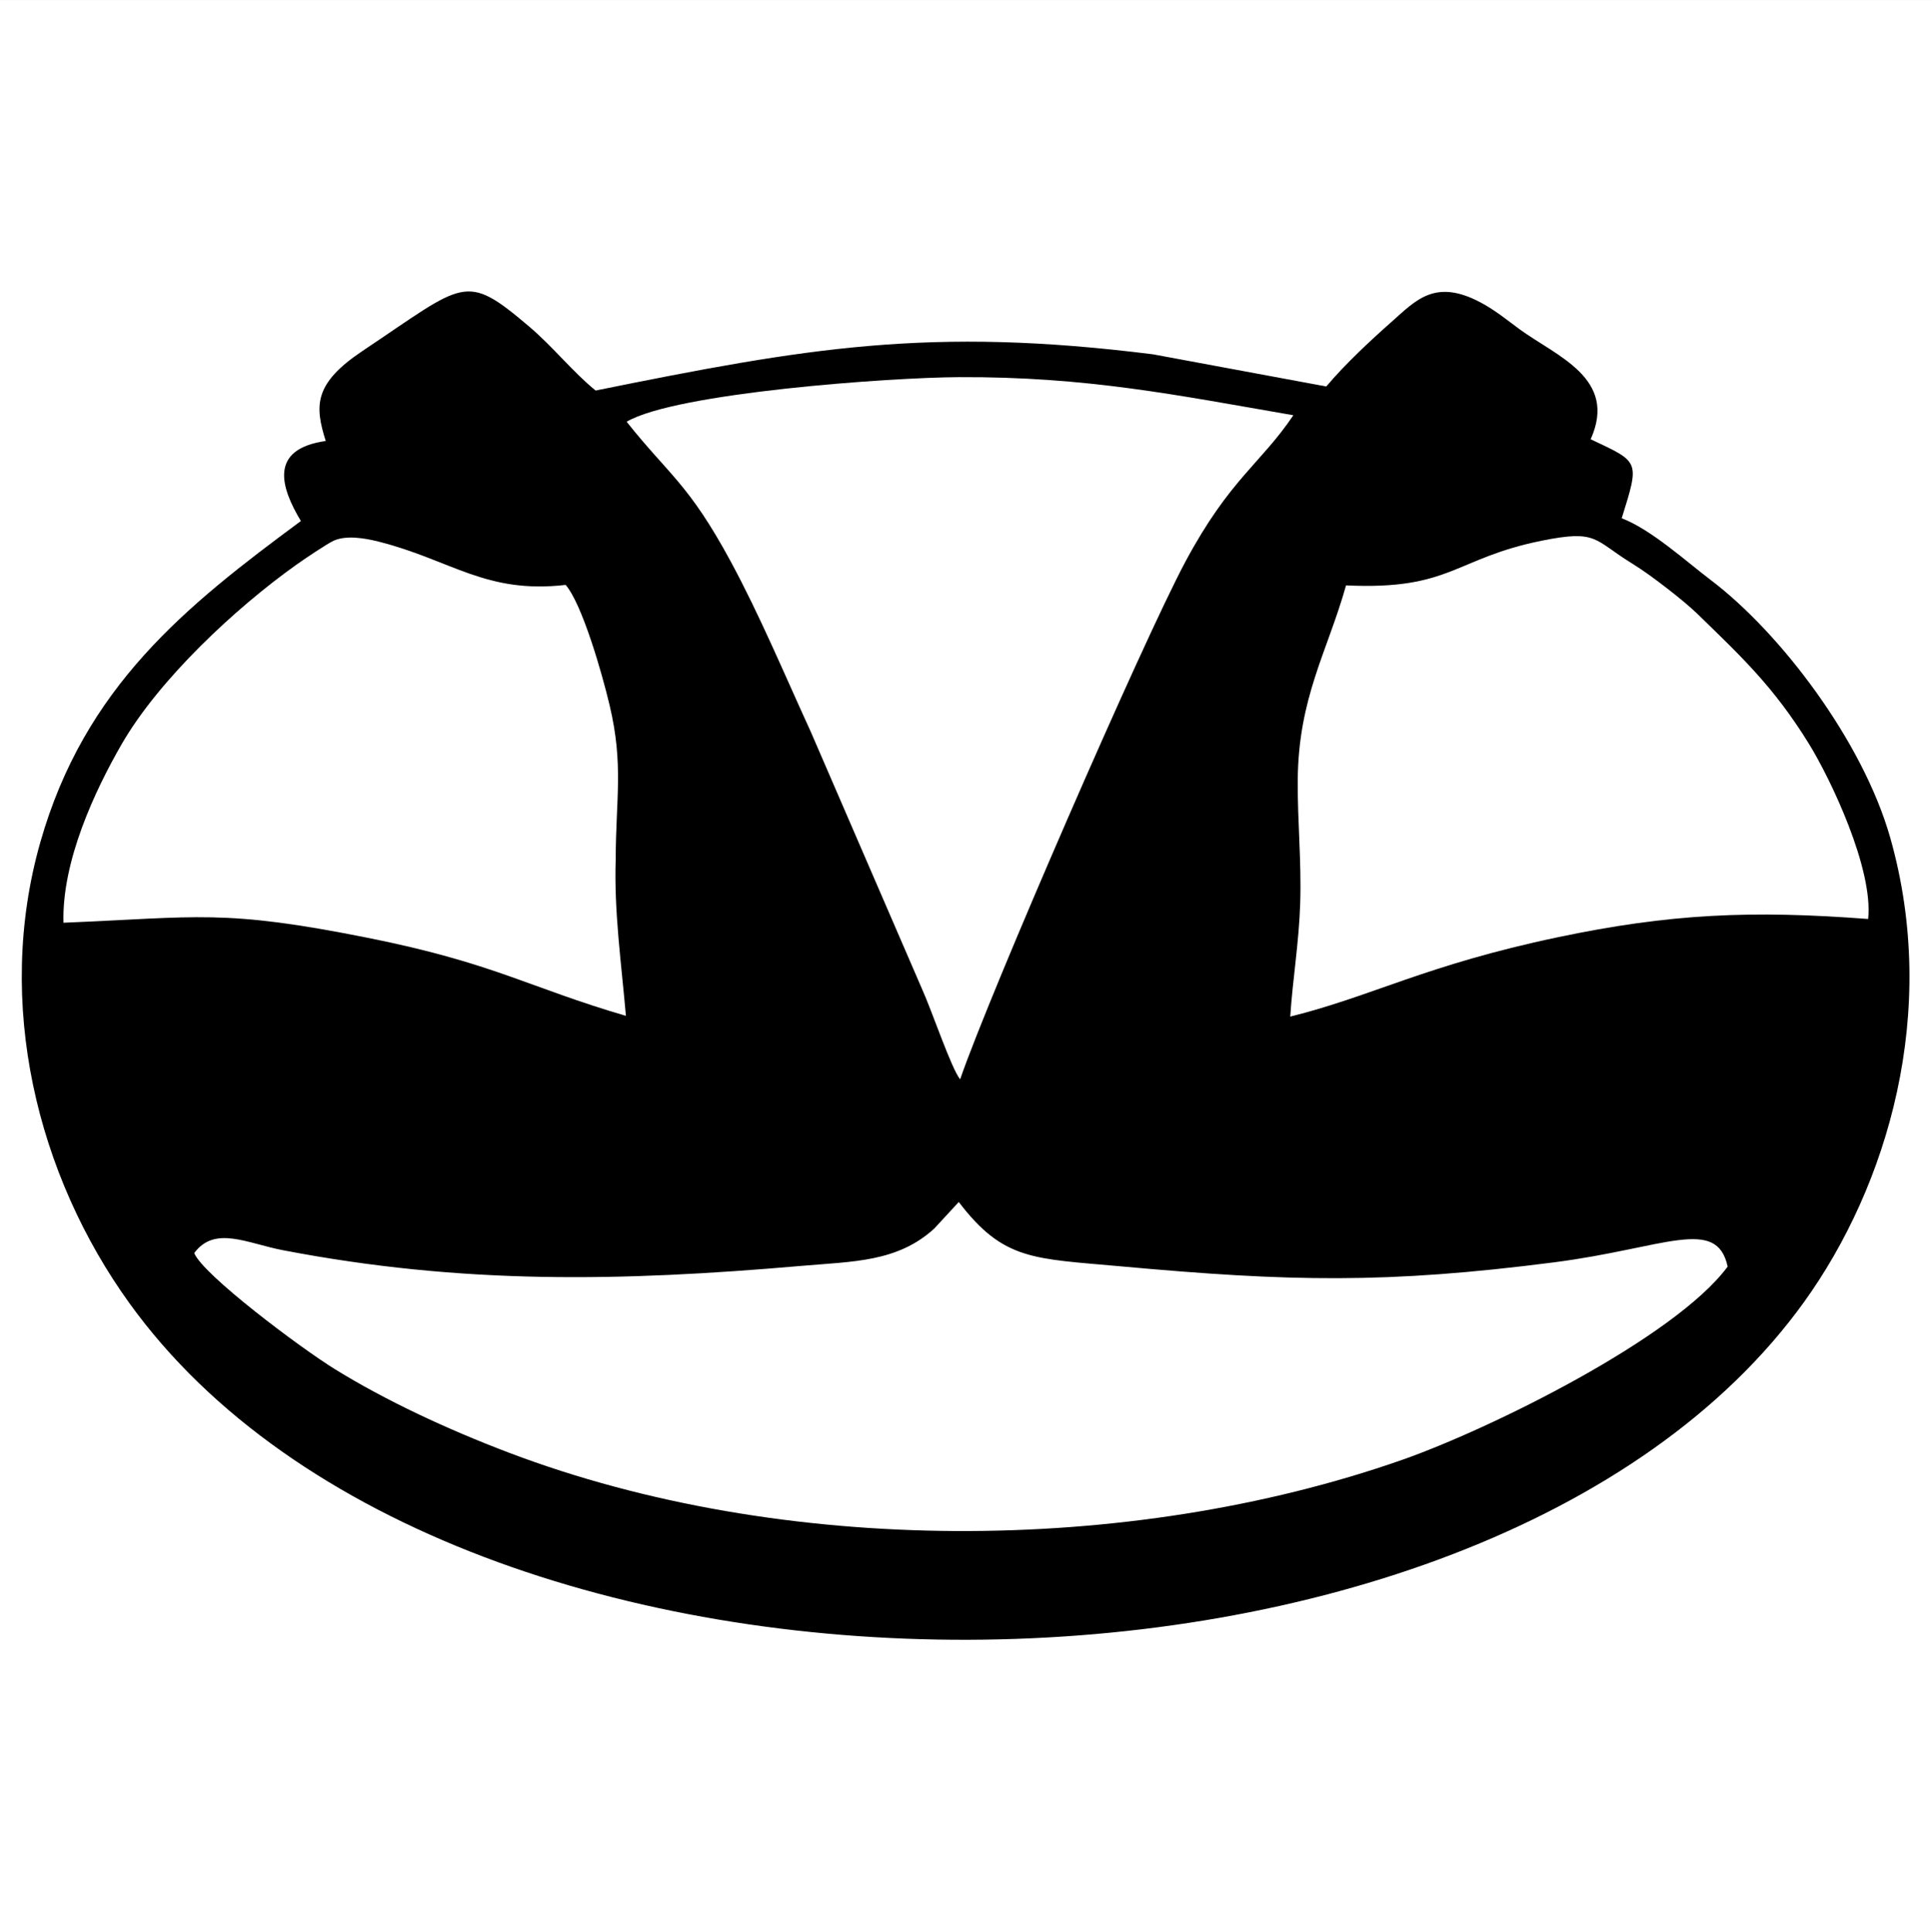
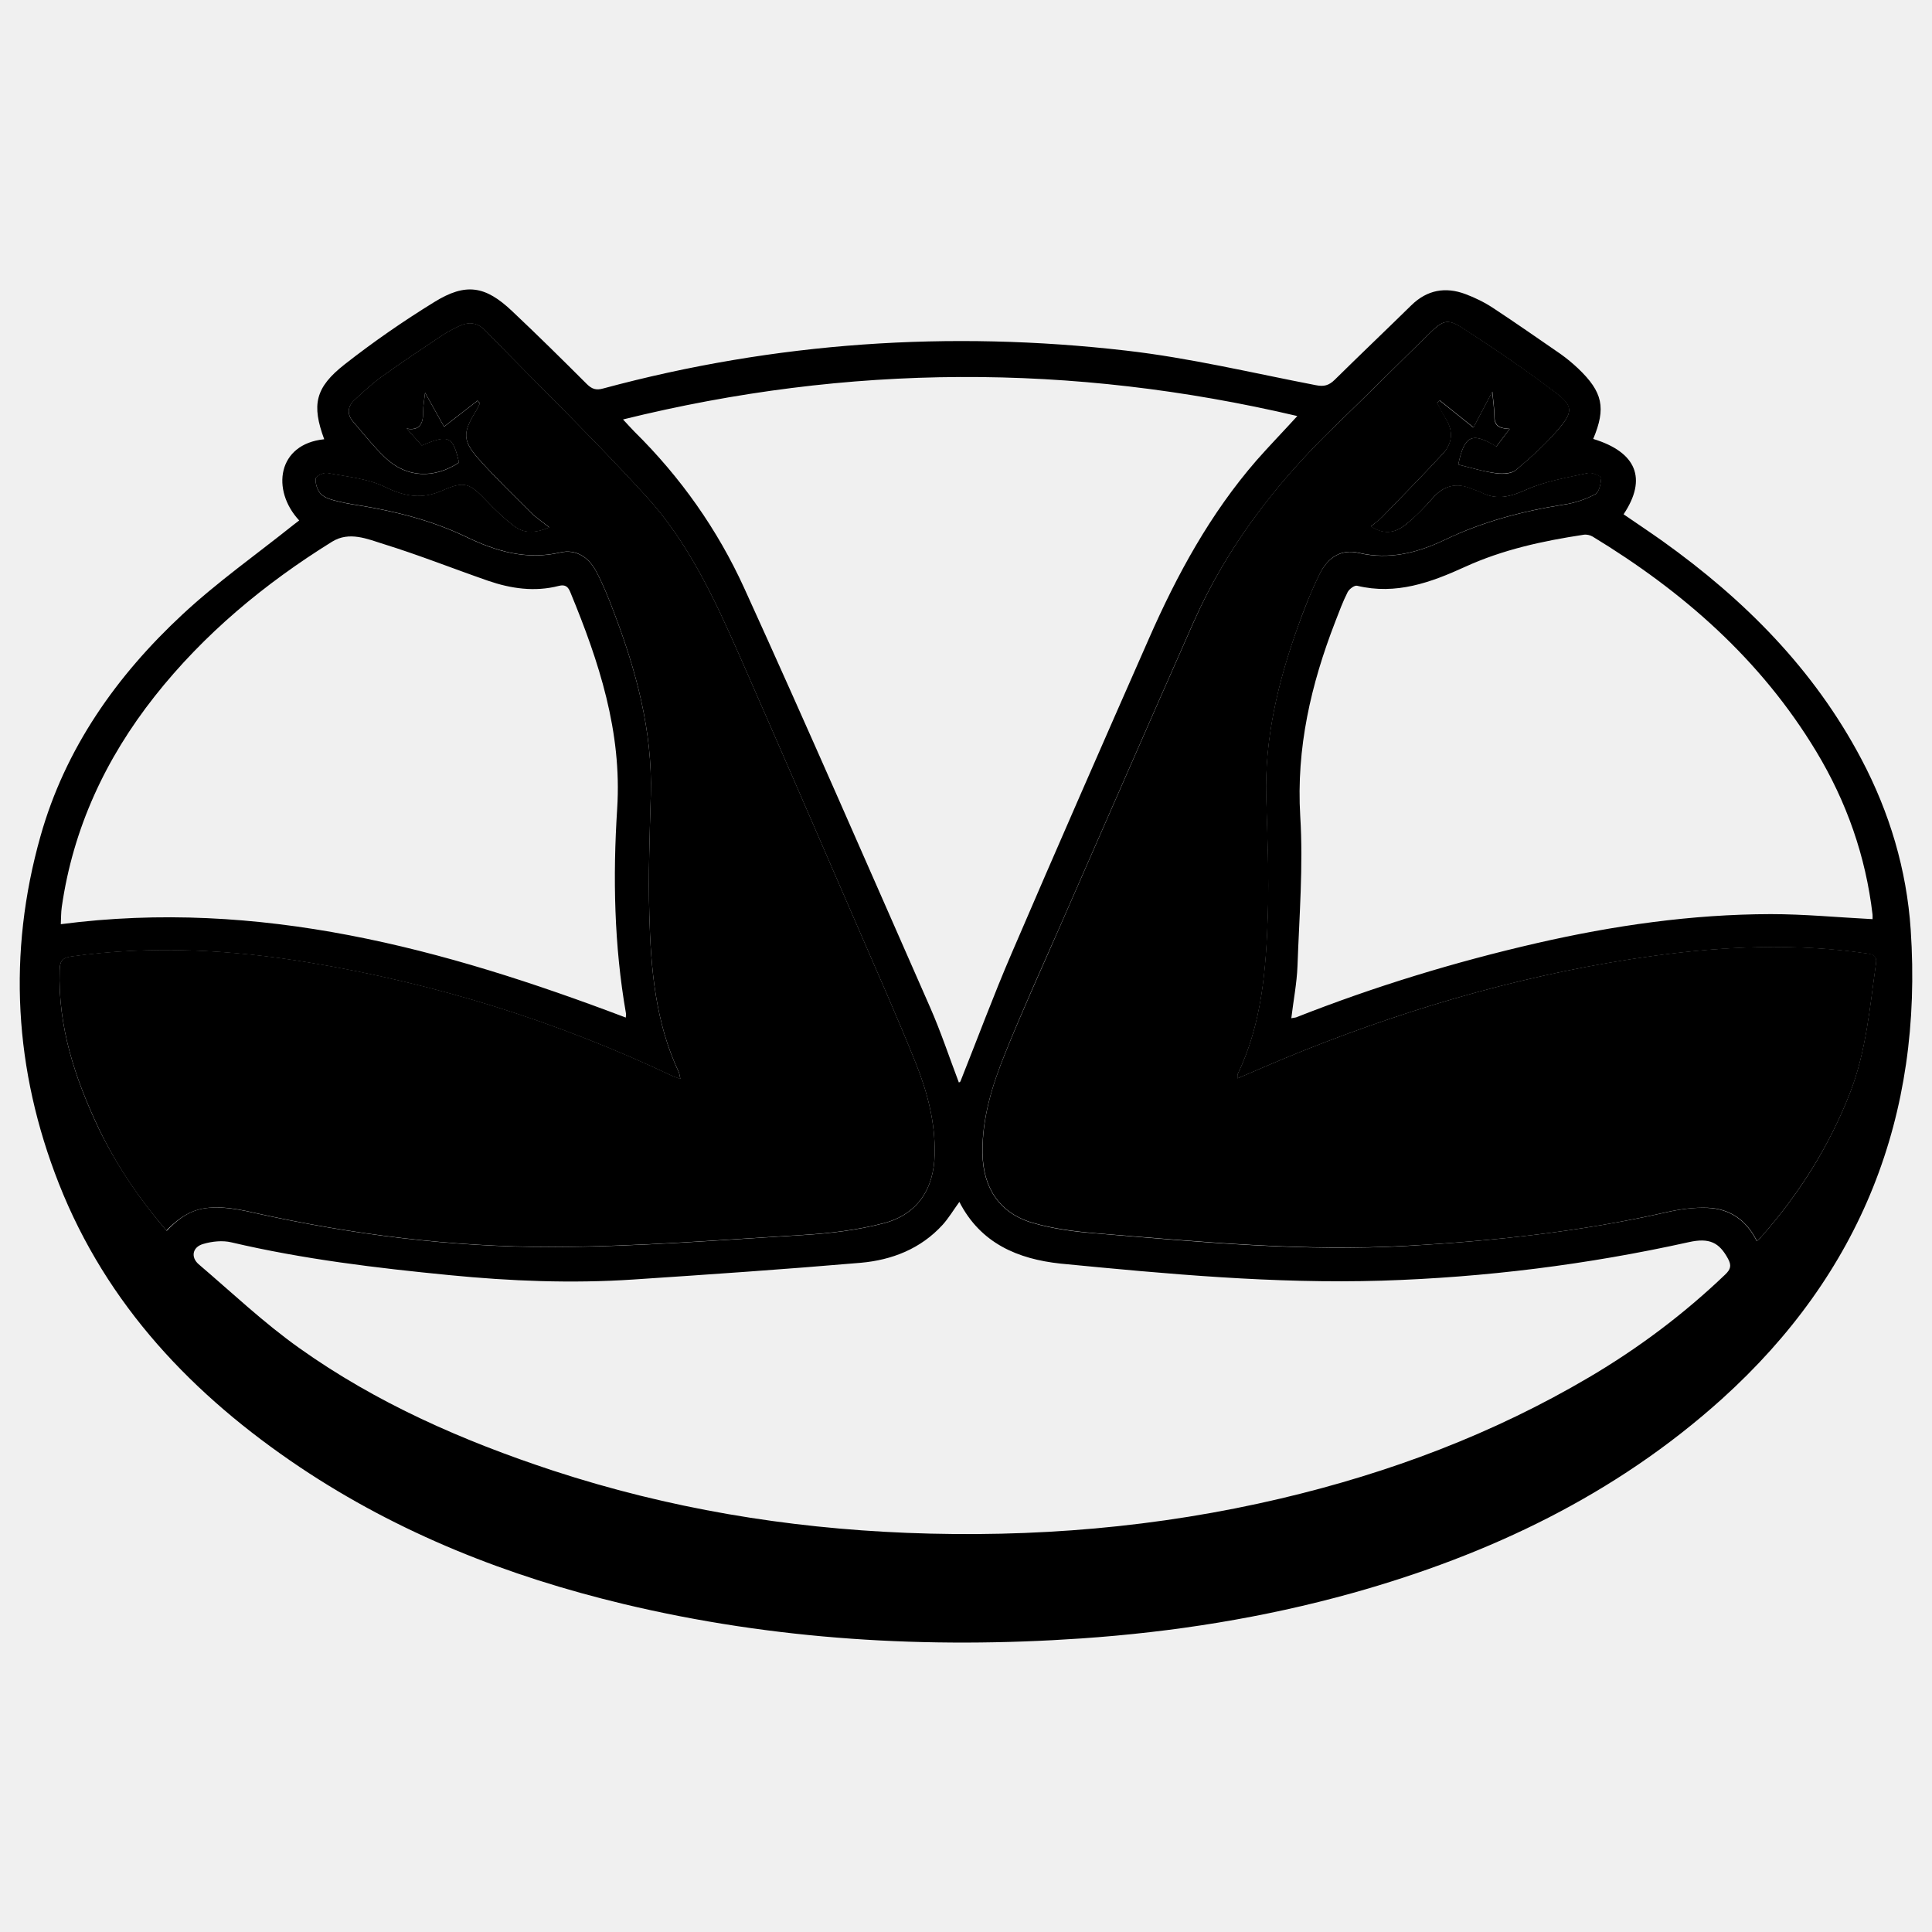
- <svg xmlns="http://www.w3.org/2000/svg" width="290" height="290">
+ <svg xmlns="http://www.w3.org/2000/svg" width="300" height="300">
  <g>
-     <rect fill="none" id="canvas_background" height="292" width="292" y="-1" x="-1" />
  </g>
  <g>
-     <path fill="#ffffff" fill-rule="evenodd" id="path2" d="m-0.042,0.042l0,425.197l425.197,0l0,-425.197l-425.197,0z" />
-     <g id="Layer1000">
-       <path fill="#000000" fill-rule="evenodd" id="path4" d="m48.914,66.218c-8.569,1.223 -6.777,6.954 -3.731,12.02c-17.299,12.775 -32.473,24.886 -39.128,48.237c-6.882,24.147 -0.493,49.984 13.396,69.243c49.01,67.957 203.201,66.827 251.454,-0.203c12.521,-17.393 20.368,-43.525 12.947,-69.695c-4.121,-14.532 -16.5,-30.812 -26.982,-38.737c-3.616,-2.734 -8.961,-7.603 -13.348,-9.258c2.715,-8.708 2.708,-8.385 -4.661,-11.866c4.109,-9.159 -5.116,-12.456 -10.681,-16.523c-1.765,-1.29 -3.603,-2.829 -5.868,-4.03c-6.789,-3.598 -9.661,-0.346 -13.269,2.85c-3.305,2.928 -7.066,6.432 -9.882,9.779l-26.013,-4.828c-33.589,-4.222 -52.029,-0.969 -83.707,5.437c-3.459,-2.808 -6.376,-6.552 -10.007,-9.631c-9.674,-8.204 -9.53,-6.646 -24.962,3.662c-7.358,4.916 -7.239,8.231 -5.558,13.545z" />
-       <path fill="#000000" fill-rule="evenodd" id="path6" d="m263.547,185.615c10.007,-12.033 16.242,-23.095 17.373,-39.405c0.042,-0.605 0.064,-0.973 -0.02,-1.537c-1.016,-6.834 -45.623,0.796 -51.89,2.354c-7.761,1.931 -15.204,3.913 -22.431,6.534c-3.799,1.378 -6.954,2.432 -10.562,3.877c-3.688,1.476 -7.3,3.366 -10.708,4.49c4.155,-13.892 4.914,-14.672 4.94,-31.584c0.021,-13.649 -1.208,-19.739 3.072,-32.733c7.423,-22.538 7.852,-11.397 20.608,-15.583c7.304,-2.397 8.012,-4.43 20.576,-6.356c3.485,-0.534 5.093,-0.582 5.587,-3.801c-3.273,-1.866 -8.359,0.417 -11.439,1.927c-5.433,2.664 -5.523,-0.419 -11.097,-0.746c-3.919,2.867 -5.429,7.667 -11.916,6.688c1.516,-2.672 5.793,-6.683 7.836,-8.674c7.034,-6.856 2.916,-4.885 2.05,-10.908c2.178,0.595 3.639,2.565 5.254,3.609c1.86,-2.139 1.195,-2.064 2.689,-4.939l0.91,3.707c0.942,2.633 -0.534,0.682 2.373,2.11l-2.959,2.873c-1.196,-1.724 -1.187,-1.56 -3.47,-1.377l-1.632,3.028c7.298,5.614 15.121,-2.484 16.414,-7.867c-4.172,-4.421 -7.288,-5.811 -12.415,-9.67c-9.715,-7.311 -9.593,2.386 -24.721,15.11c-17.546,14.758 -30.085,53.766 -39.836,74.459c-21.509,45.647 -8.807,42.573 25.28,45.024c37.459,2.693 68.906,-5.761 72.856,-5.285c3.988,0.481 6.112,3.381 7.279,4.676z" />
-       <path fill="#000000" fill-rule="evenodd" id="path8" d="m52.697,62.015c0.781,1.55 1.359,2.458 2.721,3.807c2.094,2.074 6.427,8.807 13.538,3.42c-0.791,-2.899 -2.177,-4.998 -4.993,-1.94c-0.142,-0.112 -0.331,-0.497 -0.394,-0.374l-2.683,-2.285l2.512,-0.89l0.359,-5.221l1.521,2.676c1.036,1.999 -0.108,0.709 1.625,2.35c1.557,-0.536 3.061,-2.673 5.417,-3.396c-0.449,2.396 -2.113,2.932 -1.844,5.707c0.409,4.218 10.854,10.445 11.635,13.78c-6.045,1.302 -7.293,-3.884 -11.725,-6.541c-5.559,0.032 -5.704,3.43 -11.04,0.666c-2.354,-1.219 -5.144,-2.337 -8.08,-2.516c-2.715,-0.165 -1.433,-0.547 -3.424,0.531c-0.492,2.81 1.349,3.125 4.454,3.72c14.195,2.721 8.272,1.83 21.194,6.368c13.574,4.768 13.416,-7.308 21.026,15.831c5.88,17.88 1.373,30.541 3.995,49.758c0.902,6.606 2.501,9.143 3.982,14.467l-20.078,-8.139c-6.809,-2.505 -14.2,-4.531 -21.774,-6.473c-10.371,-2.66 -41.33,-7.367 -50.677,-3.233c-2.511,6.125 1.651,17.198 4.225,22.757c5.287,11.42 7.907,12.197 10.676,17.444c7.649,-4.084 4.973,-4.537 17.548,-1.747c18.98,4.21 44.165,4.888 63.366,3.598c13.488,-0.906 32.429,0.28 34.251,-11.146c1.618,-10.144 -7.311,-26.375 -10.794,-34.533c-11.846,-27.742 -20.066,-53.818 -39.136,-73.853l-17.288,-16.936c-3.047,-1.914 -5.424,0.231 -7.585,1.929c-4.16,3.269 -10.616,5.76 -12.529,10.415z" />
-       <path fill="#ffffff" fill-rule="evenodd" id="path10" d="m29.164,188.161c1.275,3.235 15.881,14.202 21.139,17.449c7.537,4.655 16.745,8.98 26.207,12.565c40.859,15.481 92.894,15.446 134.008,1.055c13.144,-4.601 40.982,-18.299 48.914,-29.034c-1.647,-7.588 -9.499,-2.772 -26.015,-0.646c-25.237,3.249 -39.752,2.917 -65.131,0.607c-13.088,-1.191 -17.588,-0.836 -24.314,-9.661l-3.682,3.991c-5.525,5.047 -12.18,4.929 -19.964,5.605c-27.224,2.363 -50.906,2.808 -77.8,-2.347c-5.463,-1.047 -10.263,-3.74 -13.362,0.417z" />
-       <path fill="#ffffff" fill-rule="evenodd" id="path12" d="m94.1,63.33c6.338,8 9.291,9.249 15.665,21.055c4.325,8.012 8.056,16.925 11.981,25.493l16.661,38.519c1.526,3.35 4.428,12.026 5.771,13.681c4.421,-12.871 27.464,-65.879 33.873,-77.818c6.639,-12.368 11.298,-14.654 16.164,-21.905c-17.575,-3.035 -30.997,-5.811 -50.243,-5.721c-10.369,0.048 -42.509,2.353 -49.872,6.695z" />
-       <path fill="#ffffff" fill-rule="evenodd" id="path14" d="m202.127,87.905c-2.779,9.911 -7.171,16.837 -7.253,29.298c-0.04,6.133 0.568,12.088 0.371,18.399c-0.187,5.968 -1.127,11.375 -1.496,17.054c12.33,-3.061 20.311,-7.734 40.14,-11.908c16.828,-3.542 29.092,-4.083 46.639,-2.748c0.792,-7.577 -5.653,-21.042 -8.867,-26.265c-5.382,-8.745 -10.427,-13.357 -16.681,-19.469c-1.191,-1.164 -3.064,-2.693 -4.633,-3.905c-1.731,-1.336 -3.452,-2.625 -5.385,-3.819c-5.671,-3.502 -5.098,-5.035 -13.458,-3.347c-13.12,2.65 -13.619,7.448 -29.376,6.709z" />
-       <path fill="#ffffff" fill-rule="evenodd" id="path16" d="m9.533,138.563c20.277,-0.839 23.966,-2.077 45.712,2.268c18.987,3.793 24.184,7.469 38.744,11.712c-0.678,-7.82 -1.796,-15.673 -1.532,-23.512c0.009,-9.023 1.212,-14.137 -0.91,-23.102c-1.169,-4.94 -4.133,-15.216 -6.606,-18.097c-12.008,1.375 -17.095,-3.694 -28.012,-6.483c-2.275,-0.581 -4.96,-0.979 -6.795,-0.167c-1.037,0.459 -4.679,2.941 -5.61,3.603c-9.159,6.515 -20.633,17.223 -26.247,26.951c-3.972,6.883 -9.013,17.565 -8.744,26.827z" />
+     <g stroke="null" transform="matrix(0.2521756,0,0,0.2521756,-7218.787,-5401.695) " id="svg_5">
+       <g stroke="null" id="svg_4">
+         <path stroke="null" id="svg_1" d="m28810.27,21740.849c-17.4,-18.7 -13.4,-47.1 15.4,-50c-7.8,-21.2 -5.7,-31.8 12.7,-46.2c17.6,-13.8 36.1,-26.6 55.1,-38.3c19.4,-12 31.4,-10 47.8,5.5c15.6,14.7 30.9,29.8 46,44.9c3.2,3.2 5.8,4.1 10.3,2.8c105.7,-28.5 213.2,-35.8 321.8,-23.3c39.3,4.5 78,13.8 116.9,21.3c5,1 8,0.2 11.6,-3.3c15.6,-15.4 31.5,-30.5 47.2,-45.9c9.7,-9.5 21,-11.5 33.3,-6.9c5.9,2.2 11.8,5.1 17.1,8.6c14,9.2 27.7,18.8 41.5,28.3c3.8,2.7 7.4,5.7 10.8,8.9c15.2,14.5 17.3,24.3 9.3,43.4c26.6,8.1 33.4,24.4 18.7,46.4c8,5.5 16.1,10.9 24,16.5c50.4,36 93.2,78.9 122.4,134.2c17.4,32.9 27.9,68.1 30.4,105.1c7.7,114.8 -30.7,211.7 -116.2,288.9c-65.6,59.1 -143.3,96 -227.7,119.6c-54.6,15.2 -110.2,24 -166.7,27.9c-95,6.5 -189.2,1 -282,-21.2c-71,-17 -138.2,-43.4 -199.2,-84.2c-65.9,-44.2 -119,-99.8 -148.5,-174.7c-27.5,-69.8 -31.7,-141.7 -11.3,-213.9c15.2,-54 46.8,-98.8 87.5,-136.6c21.4,-19.9 45.5,-36.9 68.4,-55.2c1.1,-0.9 2.3,-1.7 3.4,-2.6zm713.7,-34.4c7.7,1.9 15.5,4.3 23.4,5.4c4,0.6 9.5,0.3 12.2,-2.1c9.5,-8.1 18.9,-16.5 26.9,-26.1c8.1,-9.8 7.9,-13.5 -2.5,-21.4c-18.6,-14.1 -37.9,-27.3 -57.5,-39.9c-9.1,-5.9 -12.1,-4.7 -20.1,3.2c-19.6,19.1 -38.9,38.4 -58.6,57.5c-36.1,35 -66.3,74.2 -86.8,120.4c-27.6,62.4 -54.9,124.9 -82.3,187.4c-11.4,25.9 -23.1,51.7 -33.7,78c-7.9,19.6 -14.3,39.9 -14,61.6c0.3,21.3 10.4,36.9 30.7,42.9c12.6,3.7 26,5.5 39.2,6.5c63.9,5.3 127.7,11.4 192,7.7c53.5,-3.1 106.6,-8.8 158.9,-20.6c8.3,-1.9 17.1,-3.2 25.6,-2.8c13.7,0.5 24.1,7.6 30.4,20.5c1.4,-1.3 2.2,-1.9 2.8,-2.7c23.4,-26.5 41.9,-55.9 54.7,-88.9c9.9,-25.6 12.1,-52.7 15.9,-79.5c0.7,-5 -2.3,-5.5 -6.1,-6.1c-43.6,-6.3 -87.1,-4.4 -130.5,1.5c-74.4,10.2 -146,30.5 -215.7,58.3c-13.6,5.4 -27,11.3 -40.9,17.2c0.1,-1.4 -0.1,-2.2 0.2,-2.8c14.9,-31 17.4,-64.5 18.5,-98c0.8,-24.1 -0.3,-48.3 -1,-72.4c-1,-36.3 7.3,-70.9 19.4,-104.7c4,-11.1 8.3,-22.2 13.5,-32.7c5.3,-10.7 13.8,-15.4 24,-13c18.9,4.5 36.4,-0.1 53,-8c23.4,-11.2 47.9,-17.7 73.3,-21.7c6.7,-1 13.4,-3.2 19.4,-6.4c2.5,-1.3 3.4,-6.5 3.7,-10.1c0.1,-0.8 -5.5,-3.5 -8,-3c-12.9,2.9 -26.3,5 -38.2,10.3c-9.8,4.4 -18.2,6.6 -27.9,1.6c-1.7,-0.9 -3.7,-1.3 -5.5,-2.1c-9.6,-4.1 -17.5,-2.1 -24.4,5.9c-5,5.8 -10.4,11.3 -16.3,16c-7.3,5.9 -14.2,6 -21.5,1.2c2.4,-2 4.8,-3.8 6.9,-5.8c12.5,-12.9 25.1,-25.7 37.3,-38.9c6,-6.5 6.7,-14 1.8,-21.7c-2,-3.1 -3.6,-6.4 -5.3,-9.7c0.6,-0.5 1.1,-1 1.7,-1.4c6.4,5.1 12.8,10.3 20.7,16.6c3.9,-7.4 7.6,-14.4 11.6,-22c0.5,5.3 1.3,10.4 1.3,15.4c0,7.2 5.5,7.1 9.4,7.5c-2.8,3.6 -5.4,7.1 -8.2,10.8c-14.8,-9 -19.6,-7.2 -23.4,11.1zm-795.3,471.8c11,-11.4 19.5,-15.1 34.4,-14.2c6.6,0.4 13.2,1.7 19.6,3.2c60.4,13.4 121.6,21.1 183.3,21c51.7,-0.1 103.4,-4.3 155,-7.4c16.4,-1 33,-3 48.8,-7.1c21,-5.3 31.4,-21 31.8,-42.7c0.4,-19.4 -4.4,-37.8 -11.4,-55.4c-11.5,-28.8 -24.2,-57.1 -36.5,-85.6c-23.9,-55.1 -47.8,-110.3 -72,-165.3c-15.4,-35 -31.6,-70.1 -57.6,-98.6c-32,-35.1 -66.2,-68.2 -99.3,-102.3c-4.9,-5 -10.2,-5.4 -16.1,-2.6c-3.5,1.7 -7.1,3.5 -10.4,5.7c-12.3,8.2 -24.6,16.4 -36.6,25c-6.2,4.4 -11.8,9.6 -17.4,14.8c-4.1,3.8 -4.8,8.6 -0.9,13.2c6.6,7.6 12.8,15.6 20.1,22.5c13,12.2 29.8,12.9 45.2,2.8c-3.7,-16.4 -6.5,-17.5 -22.9,-10.5c-3.4,-3.8 -6.4,-7.1 -9.3,-10.4c7.8,1.4 10.2,-2.9 10.1,-10.1c0,-4 0.8,-8.1 1.2,-12c3.9,7 7.8,14 11.7,20.9c8,-6.2 14.3,-11.1 20.6,-16c0.5,0.5 1,1.1 1.5,1.6c-0.9,1.7 -1.6,3.4 -2.6,5c-8.1,13.2 -8.2,18 2.1,29.6c10.2,11.4 21.2,22 32,32.8c3,3 6.7,5.4 11.2,9c-9.5,4.1 -16.1,3.4 -21.7,-0.8c-6,-4.6 -11.6,-9.9 -16.8,-15.4c-10.4,-10.9 -13.5,-12.6 -27.1,-6.6c-12.7,5.7 -23.3,3.9 -35.6,-2.1c-10.7,-5.2 -23.5,-6.3 -35.5,-8.6c-2.2,-0.4 -6.9,1.8 -7.1,3.3c-0.4,2.9 0.8,6.8 2.7,9.1c1.8,2.3 5.3,3.6 8.3,4.4c5,1.4 10.1,2.3 15.2,3.1c22.9,3.7 45.2,9.3 66.3,19.4c18.2,8.8 37,14.5 57.9,9.7c9.8,-2.3 17.5,2.8 22.1,11.3c4.3,8 7.7,16.5 10.9,25c13.9,36.4 24,73.5 22.9,113c-0.7,24.6 -1.6,49.3 -0.9,73.9c0.9,33.1 3.7,66 18.1,96.7c0.5,1 0.5,2.2 1,4.2c-2.1,-0.8 -3.5,-1.1 -4.7,-1.7c-71.3,-33.8 -145.9,-57 -223.6,-69.9c-48.6,-8.1 -97.5,-10.6 -146.6,-3.8c-5.6,0.8 -7.2,2.8 -7.3,8.4c-1.1,34.8 9.4,66.6 24,97.4c11.1,22.8 25.1,43.5 41.9,63.1zm488.1,-17.8c-3.7,5.1 -6.6,10 -10.3,14.1c-13.5,14.8 -31.2,21.7 -50.5,23.4c-46.6,4 -93.3,7.2 -140.1,10.3c-37.7,2.5 -75.4,1 -113,-2.7c-45.1,-4.4 -90.1,-9.8 -134.4,-20.2c-5.4,-1.3 -11.9,-0.6 -17.3,1c-6.7,1.9 -7.8,8.2 -2.8,12.5c20.4,17.4 40,36 61.8,51.5c47.7,34 100.9,57.3 156.5,75.6c70.8,23.2 143.5,35.3 217.7,38.3c77.7,3.1 154.6,-3.3 230.5,-21.2c66.9,-15.8 130.5,-39.7 189.8,-74.7c30.2,-17.8 58.2,-38.8 83.6,-63.1c3.5,-3.3 4.1,-5.7 1.7,-10c-5.3,-9.7 -11.3,-12.9 -24.1,-10c-62.3,13.8 -125.3,21.7 -189,23.7c-66.2,2 -132,-4.1 -197.8,-10.5c-26.2,-2.8 -49.2,-12.4 -62.3,-38zm-207.1,-481.8c3.1,3.3 5,5.5 7,7.5c28.4,28 51.2,60.3 67.6,96.3c39,85.6 76.5,171.9 114.4,258c6.7,15.2 11.9,31 17.8,46.5c0.3,-0.2 0.9,-0.4 1,-0.8c10.5,-26.3 20.3,-52.8 31.5,-78.8c27.8,-64.7 56.1,-129.2 84.5,-193.7c17.3,-39.4 37.8,-77 66.2,-109.7c7.9,-9 16.3,-17.6 25.2,-27.4c-138.9,-32.6 -276.3,-32.2 -415.2,2.1zm769.4,307.7c0,-0.9 0.1,-1.9 0,-2.8c-4.2,-36 -16,-69.5 -34.7,-100.5c-34,-56.4 -81.9,-98.4 -137.7,-132.3c-1.5,-0.9 -3.8,-1.4 -5.5,-1.1c-25.1,3.8 -49.7,9.1 -73.1,19.8c-21,9.6 -42.5,17.4 -66.4,11.6c-1.6,-0.4 -4.8,2 -5.8,3.9c-3,5.9 -5.3,12.2 -7.7,18.4c-14.9,38.5 -24,77.6 -21.5,119.6c1.9,30.6 -0.6,61.5 -1.7,92.3c-0.4,10.6 -2.5,21.2 -3.8,32.1c1.5,-0.3 2.2,-0.3 2.9,-0.5c48.2,-19 97.6,-34.1 148.1,-45.7c47.5,-10.9 95.5,-17.8 144.2,-17.9c20.8,0 41.4,2 62.7,3.1zm-767.7,60.6c0.1,-1.2 0.2,-1.9 0.1,-2.6c-7.3,-41.8 -8.1,-84 -5.4,-126.1c3,-47.3 -11.2,-90.5 -28.8,-133.1c-1.3,-3.3 -3,-5.1 -7.2,-4c-14.8,3.8 -29.4,1.7 -43.6,-3.2c-21.3,-7.4 -42.4,-15.8 -64,-22.5c-10.2,-3.2 -21.4,-8.1 -32,-1.5c-41.5,25.8 -78.8,56.7 -109.2,95.2c-30.2,38.3 -50.2,81.1 -57.2,129.7c-0.5,3.5 -0.4,7 -0.6,10.6c122.2,-15.9 235.6,14.9 347.9,57.5z" class="st0" />
+         <path stroke="null" id="svg_2" d="m29523.97,21706.449c3.8,-18.3 8.6,-20.1 23.5,-11.2c2.8,-3.7 5.4,-7.1 8.2,-10.8c-3.9,-0.4 -9.3,-0.3 -9.4,-7.5c0,-5 -0.8,-10.1 -1.3,-15.4c-4,7.6 -7.7,14.6 -11.6,22c-7.9,-6.3 -14.3,-11.5 -20.7,-16.6c-0.6,0.5 -1.1,1 -1.7,1.4c1.8,3.2 3.4,6.6 5.3,9.7c4.9,7.8 4.2,15.3 -1.8,21.7c-12.2,13.2 -24.8,26 -37.3,38.9c-2,2.1 -4.5,3.8 -6.9,5.8c7.3,4.8 14.2,4.7 21.5,-1.2c5.9,-4.8 11.3,-10.3 16.3,-16c6.9,-8 14.8,-10 24.4,-5.9c1.8,0.8 3.8,1.2 5.5,2.1c9.7,5.1 18.1,2.8 27.9,-1.6c11.9,-5.3 25.3,-7.5 38.2,-10.3c2.5,-0.5 8.1,2.1 8,3c-0.3,3.5 -1.2,8.7 -3.7,10.1c-5.9,3.2 -12.7,5.4 -19.4,6.4c-25.4,4 -50,10.5 -73.3,21.7c-16.6,7.9 -34.1,12.5 -53,8c-10.3,-2.4 -18.8,2.3 -24,13c-5.2,10.6 -9.6,21.6 -13.5,32.7c-12.1,33.8 -20.4,68.4 -19.4,104.7c0.7,24.1 1.8,48.3 1,72.4c-1.1,33.5 -3.6,67 -18.5,98c-0.3,0.6 -0.1,1.4 -0.2,2.8c13.9,-5.9 27.3,-11.8 40.9,-17.2c69.6,-27.7 141.3,-48.1 215.7,-58.3c43.4,-5.9 86.9,-7.8 130.5,-1.5c3.8,0.5 6.8,1.1 6.1,6.1c-3.8,26.8 -6,53.9 -15.9,79.5c-12.8,33 -31.4,62.4 -54.7,88.9c-0.6,0.7 -1.4,1.3 -2.8,2.7c-6.3,-12.9 -16.7,-20 -30.4,-20.5c-8.5,-0.3 -17.2,0.9 -25.6,2.8c-52.3,11.9 -105.5,17.6 -158.9,20.6c-64.2,3.7 -128.1,-2.5 -192,-7.7c-13.2,-1.1 -26.6,-2.8 -39.2,-6.5c-20.4,-6 -30.4,-21.6 -30.7,-42.9c-0.3,-21.7 6,-41.9 14,-61.6c10.6,-26.3 22.4,-52.1 33.7,-78c27.4,-62.5 54.7,-125 82.3,-187.4c20.4,-46.2 50.6,-85.5 86.8,-120.4c19.7,-19 39,-38.4 58.6,-57.5c8.1,-7.9 11,-9 20.1,-3.2c19.6,12.7 39,25.8 57.5,39.9c10.4,7.9 10.6,11.6 2.5,21.4c-7.9,9.6 -17.3,18 -26.9,26.1c-2.7,2.3 -8.2,2.6 -12.2,2.1c-8,-1 -15.7,-3.4 -23.5,-5.3zm-760.9,457.5c6.6,0.4 13.2,1.7 19.6,3.2c60.4,13.4 121.6,21.1 183.3,21c51.7,-0.1 103.4,-4.3 155,-7.4c16.4,-1 33,-3 48.8,-7.1c21,-5.3 31.4,-21 31.8,-42.7c0.4,-19.4 -4.4,-37.8 -11.4,-55.4c-11.5,-28.8 -24.2,-57.1 -36.5,-85.6c-23.9,-55.1 -47.8,-110.3 -72,-165.3c-15.4,-35 -31.6,-70.1 -57.6,-98.6c-32,-35.1 -66.2,-68.2 -99.3,-102.3c-4.9,-5 -10.2,-5.4 -16.1,-2.6c-3.5,1.7 -7.1,3.5 -10.4,5.7c-12.3,8.2 -24.6,16.4 -36.6,25c-6.2,4.4 -11.8,9.6 -17.4,14.8c-4.1,3.8 -4.8,8.6 -0.9,13.2c6.6,7.6 12.8,15.6 20.1,22.5c13,12.2 29.8,12.9 45.2,2.8c-3.7,-16.4 -6.5,-17.5 -22.9,-10.5c-3.4,-3.8 -6.4,-7.1 -9.3,-10.4c7.8,1.4 10.2,-2.9 10.1,-10.1c0,-4 0.8,-8.1 1.2,-12c3.9,7 7.8,14 11.7,20.9c8,-6.2 14.3,-11.1 20.6,-16c0.5,0.5 1,1.1 1.5,1.6c-0.9,1.7 -1.6,3.4 -2.6,5c-8.1,13.2 -8.2,18 2.1,29.6c10.2,11.4 21.2,22 32,32.8c3,3 6.7,5.4 11.2,9c-9.5,4.1 -16.1,3.4 -21.7,-0.8c-6,-4.6 -11.6,-9.9 -16.8,-15.4c-10.4,-10.9 -13.5,-12.6 -27.1,-6.6c-12.7,5.7 -23.3,3.9 -35.6,-2.1c-10.7,-5.2 -23.5,-6.3 -35.5,-8.6c-2.2,-0.4 -6.9,1.8 -7.1,3.3c-0.4,2.9 0.8,6.8 2.7,9.1c1.8,2.3 5.3,3.6 8.3,4.4c5,1.4 10.1,2.3 15.2,3.1c22.9,3.7 45.2,9.3 66.3,19.4c18.2,8.8 37,14.5 57.9,9.7c9.8,-2.3 17.5,2.8 22.1,11.3c4.3,8 7.7,16.5 10.9,25c13.9,36.4 24,73.5 22.9,113c-0.7,24.6 -1.6,49.3 -0.9,73.9c0.9,33.1 3.7,66 18.1,96.7c0.5,1 0.5,2.2 1,4.2c-2.1,-0.8 -3.5,-1.1 -4.7,-1.7c-71.3,-33.8 -145.9,-57 -223.6,-69.9c-48.6,-8.1 -97.5,-10.6 -146.6,-3.8c-5.6,0.8 -7.2,2.8 -7.3,8.4c-1.1,34.8 9.4,66.6 24,97.4c10.9,22.8 24.9,43.5 41.7,63c11.2,-11.2 19.7,-14.9 34.6,-14.1z" class="st1" />
+       </g>
    </g>
  </g>
</svg>
